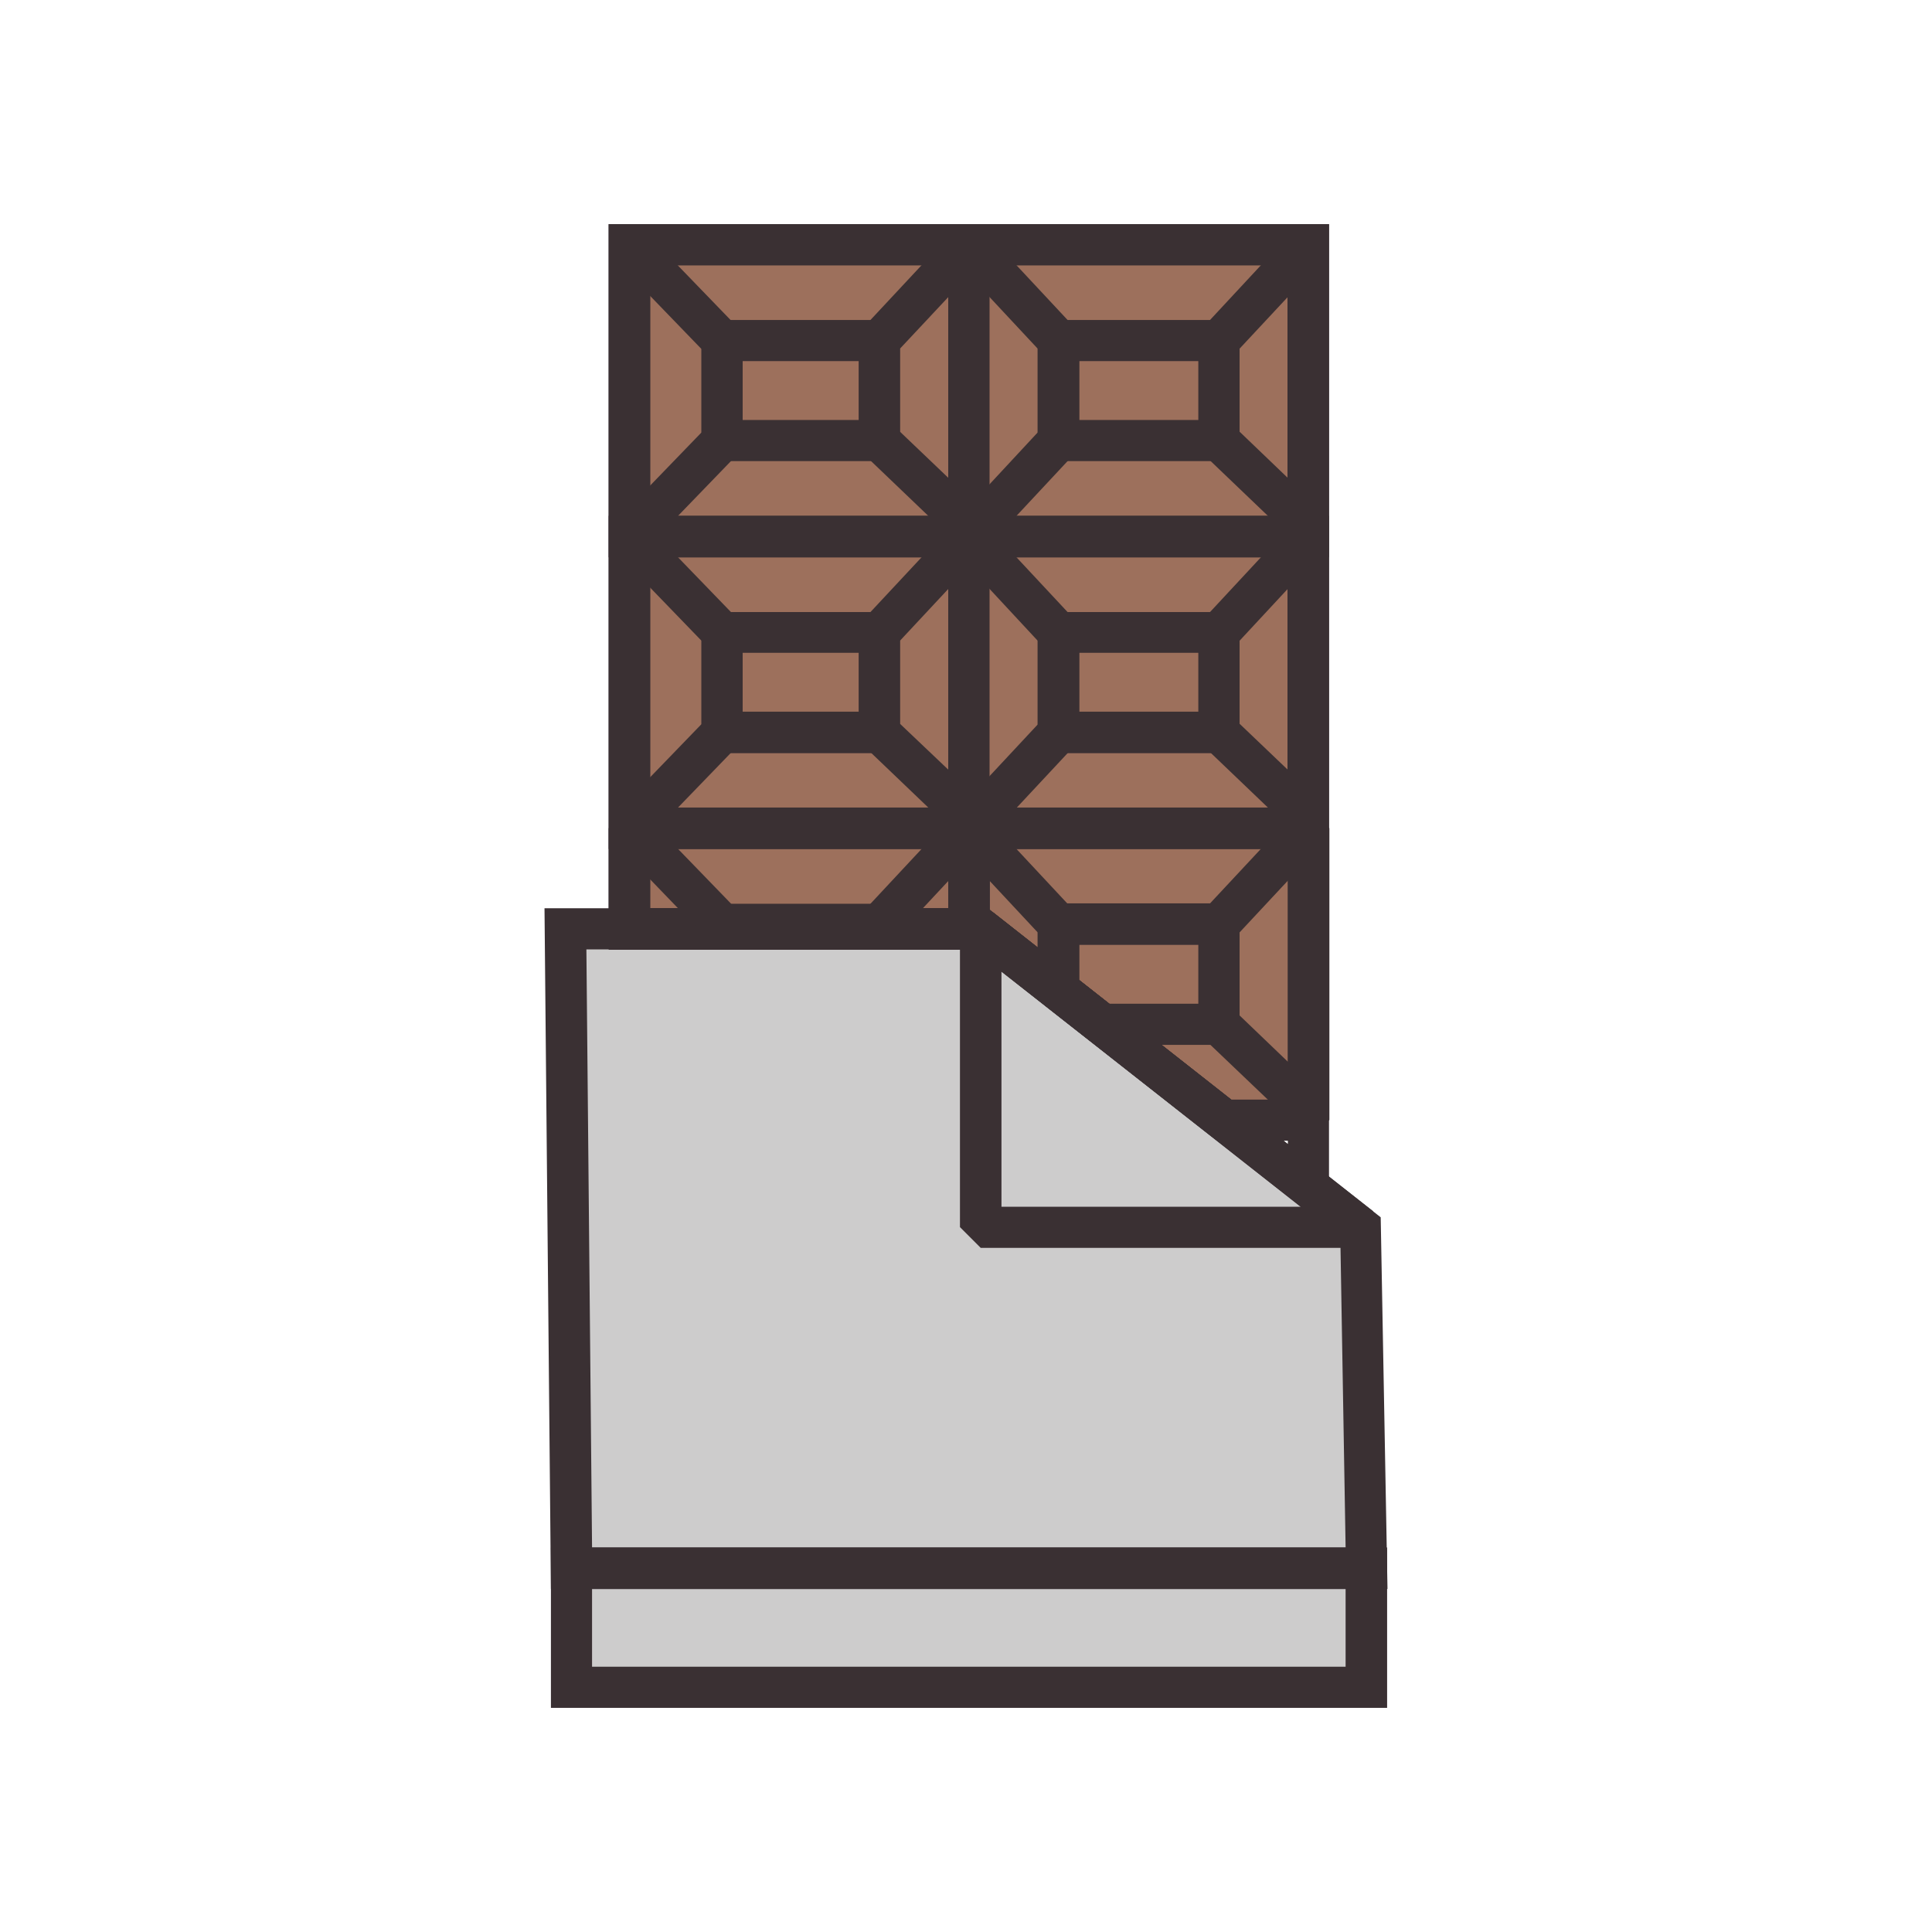
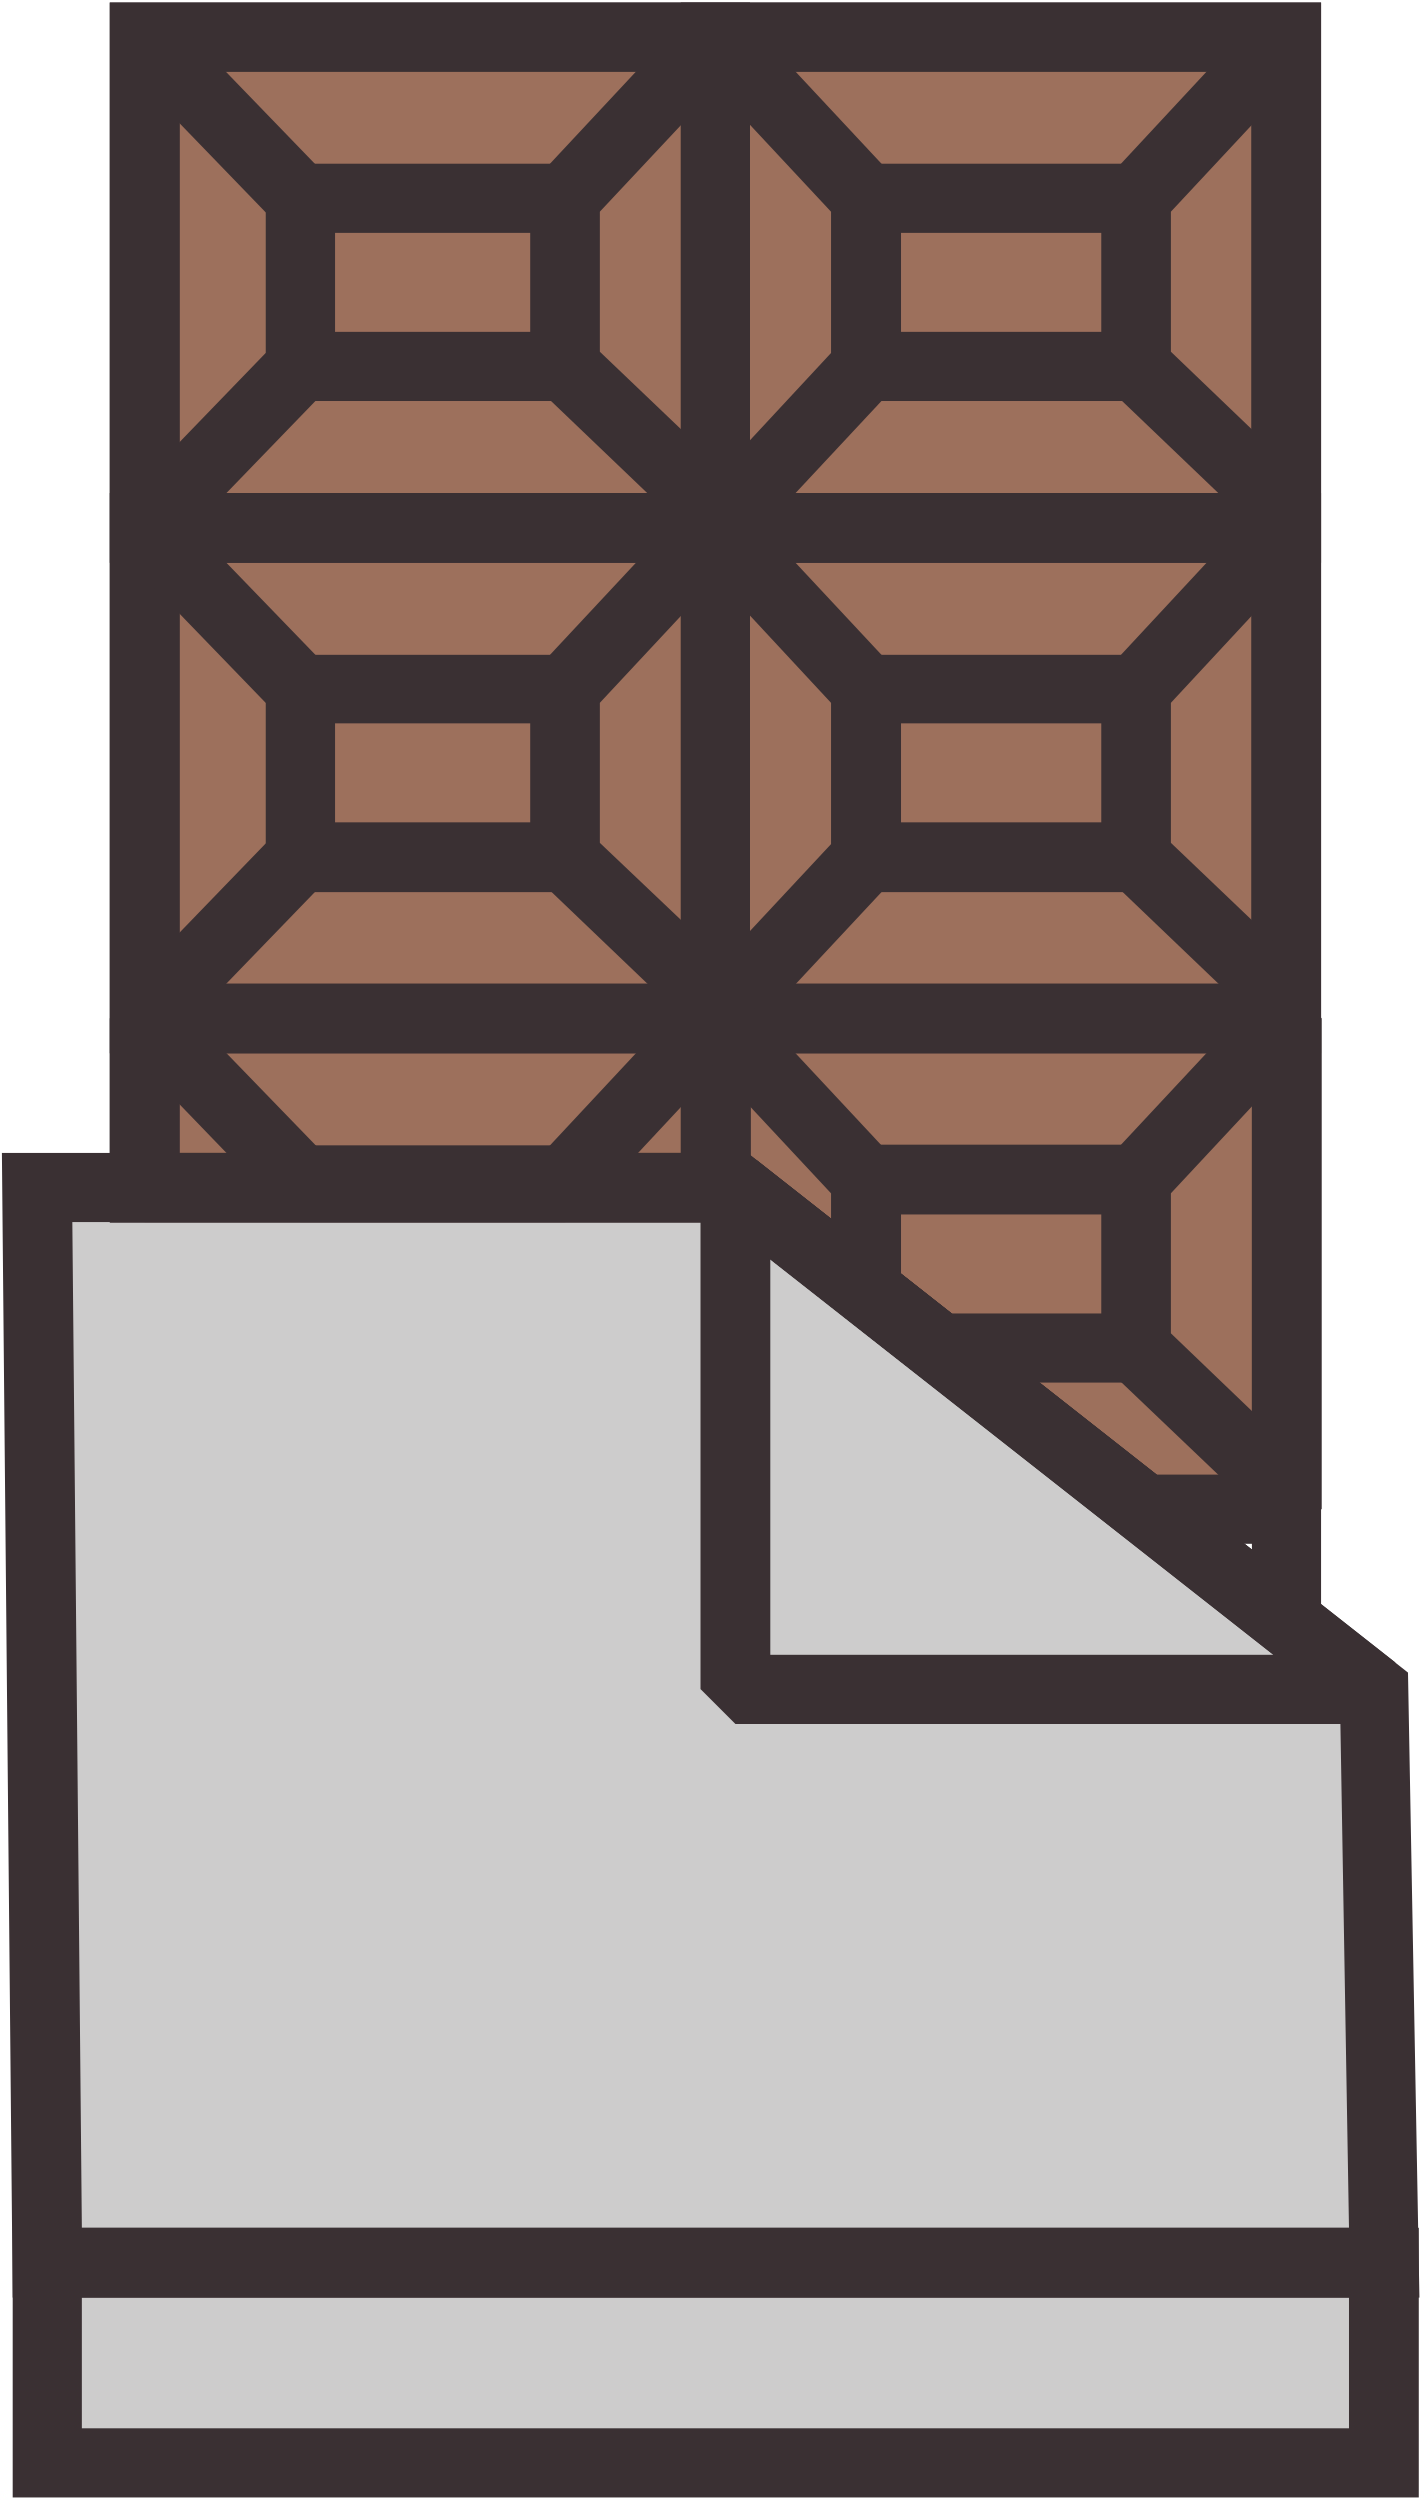
- <svg xmlns="http://www.w3.org/2000/svg" version="1.1" id="Layer_1" x="0px" y="0px" width="512px" height="512px" viewBox="0 0 512 512" enable-background="new 0 0 512 512" xml:space="preserve">
-   <g>
-     <g>
-       <polygon fill="#9D705C" points="256.8,64.9 166.8,64.9 166.8,142.2 166.8,219.2 166.8,219.2 166.8,246.2 256.8,246.2 259.9,246.2     280.5,262.3 280.5,262.3 292.1,271.5 324.4,296.9 346.7,296.9 346.7,294.1 346.7,294.1 346.7,219.2 346.7,142.2 346.7,139.4     346.7,64.9   " />
-     </g>
-     <g>
-       <polygon fill="#CDCCCC" points="360.5,325.3 362.1,415.6 151.4,415.6 149.8,246.2 259.9,246.2   " />
-     </g>
-     <g>
-       <rect x="151.4" y="415.6" fill="#CDCCCC" width="210.7" height="31.6" />
-     </g>
-     <g>
-       <path fill="#3A3033" d="M367.7,421.1H146l-1.7-180.4h117.5l104.1,81.9L367.7,421.1z M156.9,410.1h199.7l-1.4-82.2L258,251.6H155.4    L156.9,410.1z" />
-     </g>
-     <g>
-       <path fill="#3A3033" d="M360.5,330.7H259.9l-5.5-5.5v-79.1l8.8-4.3L363.9,321L360.5,330.7z M265.4,319.8h79.3l-79.3-62.4V319.8z" />
-     </g>
-     <g>
-       <path fill="#3A3033" d="M352.2,325.7l-94.2-74h-96.7V59.4h190.9V325.7z M172.3,240.7h89.5l79.5,62.5V70.3h-169V240.7z" />
-     </g>
-     <g>
-       <path fill="#3A3033" d="M262.2,147.7H161.3V59.4h100.9V147.7z M172.3,136.7h79V70.3h-79V136.7z" />
-     </g>
-     <g>
-       <path fill="#3A3033" d="M238.5,122.2h-52.6V84.8h52.6V122.2z M196.8,111.3h30.8V95.7h-30.8V111.3z" />
-     </g>
-     <g>
-       <polygon fill="#3A3033" points="170.7,146 162.9,138.4 185.9,114.6 185.9,92.5 162.9,68.7 170.7,61.1 196.8,88.1 196.8,119   " />
-     </g>
-     <g>
-       <polygon fill="#3A3033" points="253,143.4 227.6,119.1 227.6,88.1 252.8,61.1 260.8,68.6 238.5,92.4 238.5,114.4 260.6,135.5       " />
-     </g>
-     <g>
-       <path fill="#3A3033" d="M352.2,147.7H251.3V59.4h100.9V147.7z M262.2,136.7h79V70.3h-79V136.7z" />
-     </g>
-     <g>
-       <path fill="#3A3033" d="M328.5,122.2H275V84.8h53.5V122.2z M286,111.3h31.6V95.7H286V111.3z" />
-     </g>
-     <g>
-       <polygon fill="#3A3033" points="260.8,145.9 252.8,138.5 275,114.6 275,92.4 252.8,68.6 260.8,61.1 286,88.1 286,118.9   " />
-     </g>
-     <g>
-       <polygon fill="#3A3033" points="343,143.4 317.6,119.1 317.6,88.1 342.7,61.1 350.7,68.6 328.5,92.4 328.5,114.4 350.5,135.5       " />
-     </g>
-     <g>
-       <path fill="#3A3033" d="M262.2,225H161.3v-88.3h100.9V225z M172.3,214.1h79v-66.4h-79V214.1z" />
-     </g>
-     <g>
-       <path fill="#3A3033" d="M238.5,199.6h-52.6v-37.4h52.6V199.6z M196.8,188.6h30.8v-15.6h-30.8V188.6z" />
-     </g>
-     <g>
-       <polygon fill="#3A3033" points="170.7,223.3 162.9,215.7 185.9,191.9 185.9,169.8 162.9,146 170.7,138.4 196.8,165.4 196.8,196.3       " />
-     </g>
-     <g>
-       <polygon fill="#3A3033" points="253,220.7 227.6,196.4 227.6,165.5 252.8,138.5 260.8,145.9 238.5,169.8 238.5,191.8 260.6,212.8       " />
-     </g>
-     <g>
-       <path fill="#3A3033" d="M352.2,225H251.3v-88.3h100.9V225z M262.2,214.1h79v-66.4h-79V214.1z" />
-     </g>
-     <g>
-       <path fill="#3A3033" d="M328.5,199.6H275v-37.4h53.5V199.6z M286,188.6h31.6v-15.6H286V188.6z" />
-     </g>
-     <g>
-       <polygon fill="#3A3033" points="260.8,223.3 252.8,215.8 275,192 275,169.8 252.8,145.9 260.8,138.5 286,165.5 286,196.3   " />
-     </g>
-     <g>
-       <polygon fill="#3A3033" points="343,220.7 317.6,196.4 317.6,165.5 342.7,138.5 350.7,145.9 328.5,169.8 328.5,191.8 350.5,212.8       " />
-     </g>
-     <g>
-       <path fill="#3A3033" d="M256.8,251.6h-90l-5.5-5.5v-26.6l5.5-5.5h90l5.5,5.5v26.6L256.8,251.6z M172.3,240.7h79V225h-79V240.7z" />
-     </g>
-     <g>
-       <polygon fill="#3A3033" points="233.1,251.6 191.3,251.6 185.9,246.2 185.9,244.9 191.3,239.5 233.1,239.5 238.5,244.9     238.5,246.2   " />
-     </g>
-     <g>
-       <polygon fill="#3A3033" points="187.4,248.7 162.9,223.3 170.7,215.7 195.3,241.1 196.8,244.9 196.8,246.2 190.1,246.2   " />
-     </g>
-     <g>
-       <polygon fill="#3A3033" points="237.1,248.7 234.4,246.2 227.6,246.2 227.6,244.9 229.1,241.2 252.8,215.8 260.8,223.3   " />
-     </g>
-     <g>
-       <path fill="#3A3033" d="M346.7,302.3h-22.3l-3.4-1.2l-63-49.5h-1.2l-5.5-5.5v-26.6l5.5-5.5h90l5.5,5.5v77.3L346.7,302.3z     M326.3,291.4h15V225h-79v16.5l1,0.4L326.3,291.4z" />
-     </g>
-     <g>
-       <path fill="#3A3033" d="M323,276.9h-30.9l-3.4-1.2l-11.6-9.1l-2.1-4.3v-17.4l5.5-5.5H323l5.5,5.5v26.5L323,276.9z M294,266h23.6    v-15.6H286v9.3L294,266z" />
-     </g>
-     <g>
-       <polygon fill="#3A3033" points="286,262.3 275,262.3 275,247.1 252.8,223.3 260.8,215.8 284.5,241.2 286,244.9   " />
-     </g>
-     <g>
-       <polygon fill="#3A3033" points="343,298.1 319.2,275.4 317.6,271.4 317.6,244.9 319,241.2 342.7,215.8 350.7,223.3 328.5,247.1     328.5,269.1 350.5,290.2   " />
-     </g>
-     <g>
-       <path fill="#3A3033" d="M367.6,452.6H146v-42.5h221.6V452.6z M156.9,441.7h199.7v-20.6H156.9V441.7z" />
+ <svg xmlns="http://www.w3.org/2000/svg" width="224px" height="394px" viewBox="0 0 224 394" version="1.1">
+   <defs />
+   <g id="Page-1" stroke="none" stroke-width="1" fill="none" fill-rule="evenodd">
+     <g id="chocolate" fill-rule="nonzero">
+       <polygon id="Shape" fill="#9D705C" points="112.8 5.9 22.8 5.9 22.8 83.2 22.8 160.2 22.8 160.2 22.8 187.2 112.8 187.2 115.9 187.2 136.5 203.3 136.5 203.3 148.1 212.5 180.4 237.9 202.7 237.9 202.7 235.1 202.7 235.1 202.7 160.2 202.7 83.2 202.7 80.4 202.7 5.9" />
+       <polygon id="Shape" fill="#CDCCCC" points="216.5 266.3 218.1 356.6 7.4 356.6 5.8 187.2 115.9 187.2" />
+       <rect id="Rectangle-path" fill="#CDCCCC" x="7.4" y="356.6" width="210.7" height="31.6" />
+       <path d="M223.7,362.1 L2,362.1 L0.3,181.7 L117.8,181.7 L221.9,263.6 L223.7,362.1 Z M12.9,351.1 L212.6,351.1 L211.2,268.9 L114,192.6 L11.4,192.6 L12.9,351.1 Z" id="Shape" fill="#3A3033" />
+       <path d="M216.5,271.7 L115.9,271.7 L110.4,266.2 L110.4,187.1 L119.2,182.8 L219.9,262 L216.5,271.7 Z M121.4,260.8 L200.7,260.8 L121.4,198.4 L121.4,260.8 Z" id="Shape" fill="#3A3033" />
+       <path d="M208.2,266.7 L114,192.7 L17.3,192.7 L17.3,0.4 L208.2,0.4 L208.2,266.7 Z M28.3,181.7 L117.8,181.7 L197.3,244.2 L197.3,11.3 L28.3,11.3 L28.3,181.7 Z" id="Shape" fill="#3A3033" />
+       <path d="M118.2,88.7 L17.3,88.7 L17.3,0.4 L118.2,0.4 L118.2,88.7 Z M28.3,77.7 L107.3,77.7 L107.3,11.3 L28.3,11.3 L28.3,77.7 Z" id="Shape" fill="#3A3033" />
+       <path d="M94.5,63.2 L41.9,63.2 L41.9,25.8 L94.5,25.8 L94.5,63.2 Z M52.8,52.3 L83.6,52.3 L83.6,36.7 L52.8,36.7 L52.8,52.3 Z" id="Shape" fill="#3A3033" />
+       <polygon id="Shape" fill="#3A3033" points="26.7 87 18.9 79.4 41.9 55.6 41.9 33.5 18.9 9.7 26.7 2.1 52.8 29.1 52.8 60" />
+       <polygon id="Shape" fill="#3A3033" points="109 84.4 83.6 60.1 83.6 29.1 108.8 2.1 116.8 9.6 94.5 33.4 94.5 55.4 116.6 76.5" />
+       <path d="M208.2,88.7 L107.3,88.7 L107.3,0.4 L208.2,0.4 L208.2,88.7 Z M118.2,77.7 L197.2,77.7 L197.2,11.3 L118.2,11.3 L118.2,77.7 Z" id="Shape" fill="#3A3033" />
+       <path d="M184.5,63.2 L131,63.2 L131,25.8 L184.5,25.8 L184.5,63.2 Z M142,52.3 L173.6,52.3 L173.6,36.7 L142,36.7 L142,52.3 Z" id="Shape" fill="#3A3033" />
+       <polygon id="Shape" fill="#3A3033" points="116.8 86.9 108.8 79.5 131 55.6 131 33.4 108.8 9.6 116.8 2.1 142 29.1 142 59.9" />
+       <polygon id="Shape" fill="#3A3033" points="199 84.4 173.6 60.1 173.6 29.1 198.7 2.1 206.7 9.6 184.5 33.4 184.5 55.4 206.5 76.5" />
+       <path d="M118.2,166 L17.3,166 L17.3,77.7 L118.2,77.7 L118.2,166 Z M28.3,155.1 L107.3,155.1 L107.3,88.7 L28.3,88.7 L28.3,155.1 Z" id="Shape" fill="#3A3033" />
+       <path d="M94.5,140.6 L41.9,140.6 L41.9,103.2 L94.5,103.2 L94.5,140.6 Z M52.8,129.6 L83.6,129.6 L83.6,114 L52.8,114 L52.8,129.6 Z" id="Shape" fill="#3A3033" />
+       <polygon id="Shape" fill="#3A3033" points="26.7 164.3 18.9 156.7 41.9 132.9 41.9 110.8 18.9 87 26.7 79.4 52.8 106.4 52.8 137.3" />
+       <polygon id="Shape" fill="#3A3033" points="109 161.7 83.6 137.4 83.6 106.5 108.8 79.5 116.8 86.9 94.5 110.8 94.5 132.8 116.6 153.8" />
+       <path d="M208.2,166 L107.3,166 L107.3,77.7 L208.2,77.7 L208.2,166 Z M118.2,155.1 L197.2,155.1 L197.2,88.7 L118.2,88.7 L118.2,155.1 Z" id="Shape" fill="#3A3033" />
+       <path d="M184.5,140.6 L131,140.6 L131,103.2 L184.5,103.2 L184.5,140.6 Z M142,129.6 L173.6,129.6 L173.6,114 L142,114 L142,129.6 Z" id="Shape" fill="#3A3033" />
+       <polygon id="Shape" fill="#3A3033" points="116.8 164.3 108.8 156.8 131 133 131 110.8 108.8 86.9 116.8 79.5 142 106.5 142 137.3" />
+       <polygon id="Shape" fill="#3A3033" points="199 161.7 173.6 137.4 173.6 106.5 198.7 79.5 206.7 86.9 184.5 110.8 184.5 132.8 206.5 153.8" />
+       <path d="M112.8,192.6 L22.8,192.6 L17.3,187.1 L17.3,160.5 L22.8,155 L112.8,155 L118.3,160.5 L118.3,187.1 L112.8,192.6 Z M28.3,181.7 L107.3,181.7 L107.3,166 L28.3,166 L28.3,181.7 Z" id="Shape" fill="#3A3033" />
+       <polygon id="Shape" fill="#3A3033" points="89.1 192.6 47.3 192.6 41.9 187.2 41.9 185.9 47.3 180.5 89.1 180.5 94.5 185.9 94.5 187.2" />
+       <polygon id="Shape" fill="#3A3033" points="43.4 189.7 18.9 164.3 26.7 156.7 51.3 182.1 52.8 185.9 52.8 187.2 46.1 187.2" />
+       <polygon id="Shape" fill="#3A3033" points="93.1 189.7 90.4 187.2 83.6 187.2 83.6 185.9 85.1 182.2 108.8 156.8 116.8 164.3" />
+       <path d="M202.7,243.3 L180.4,243.3 L177,242.1 L114,192.6 L112.8,192.6 L107.3,187.1 L107.3,160.5 L112.8,155 L202.8,155 L208.3,160.5 L208.3,237.8 L202.7,243.3 Z M182.3,232.4 L197.3,232.4 L197.3,166 L118.3,166 L118.3,182.5 L119.3,182.9 L182.3,232.4 Z" id="Shape" fill="#3A3033" />
+       <path d="M179,217.9 L148.1,217.9 L144.7,216.7 L133.1,207.6 L131,203.3 L131,185.9 L136.5,180.4 L179,180.4 L184.5,185.9 L184.5,212.4 L179,217.9 Z M150,207 L173.6,207 L173.6,191.4 L142,191.4 L142,200.7 L150,207 Z" id="Shape" fill="#3A3033" />
+       <polygon id="Shape" fill="#3A3033" points="142 203.3 131 203.3 131 188.1 108.8 164.3 116.8 156.8 140.5 182.2 142 185.9" />
+       <polygon id="Shape" fill="#3A3033" points="199 239.1 175.2 216.4 173.6 212.4 173.6 185.9 175 182.2 198.7 156.8 206.7 164.3 184.5 188.1 184.5 210.1 206.5 231.2" />
+       <path d="M223.6,393.6 L2,393.6 L2,351.1 L223.6,351.1 L223.6,393.6 Z M12.9,382.7 L212.6,382.7 L212.6,362.1 L12.9,362.1 L12.9,382.7 Z" id="Shape" fill="#3A3033" />
    </g>
  </g>
</svg>
